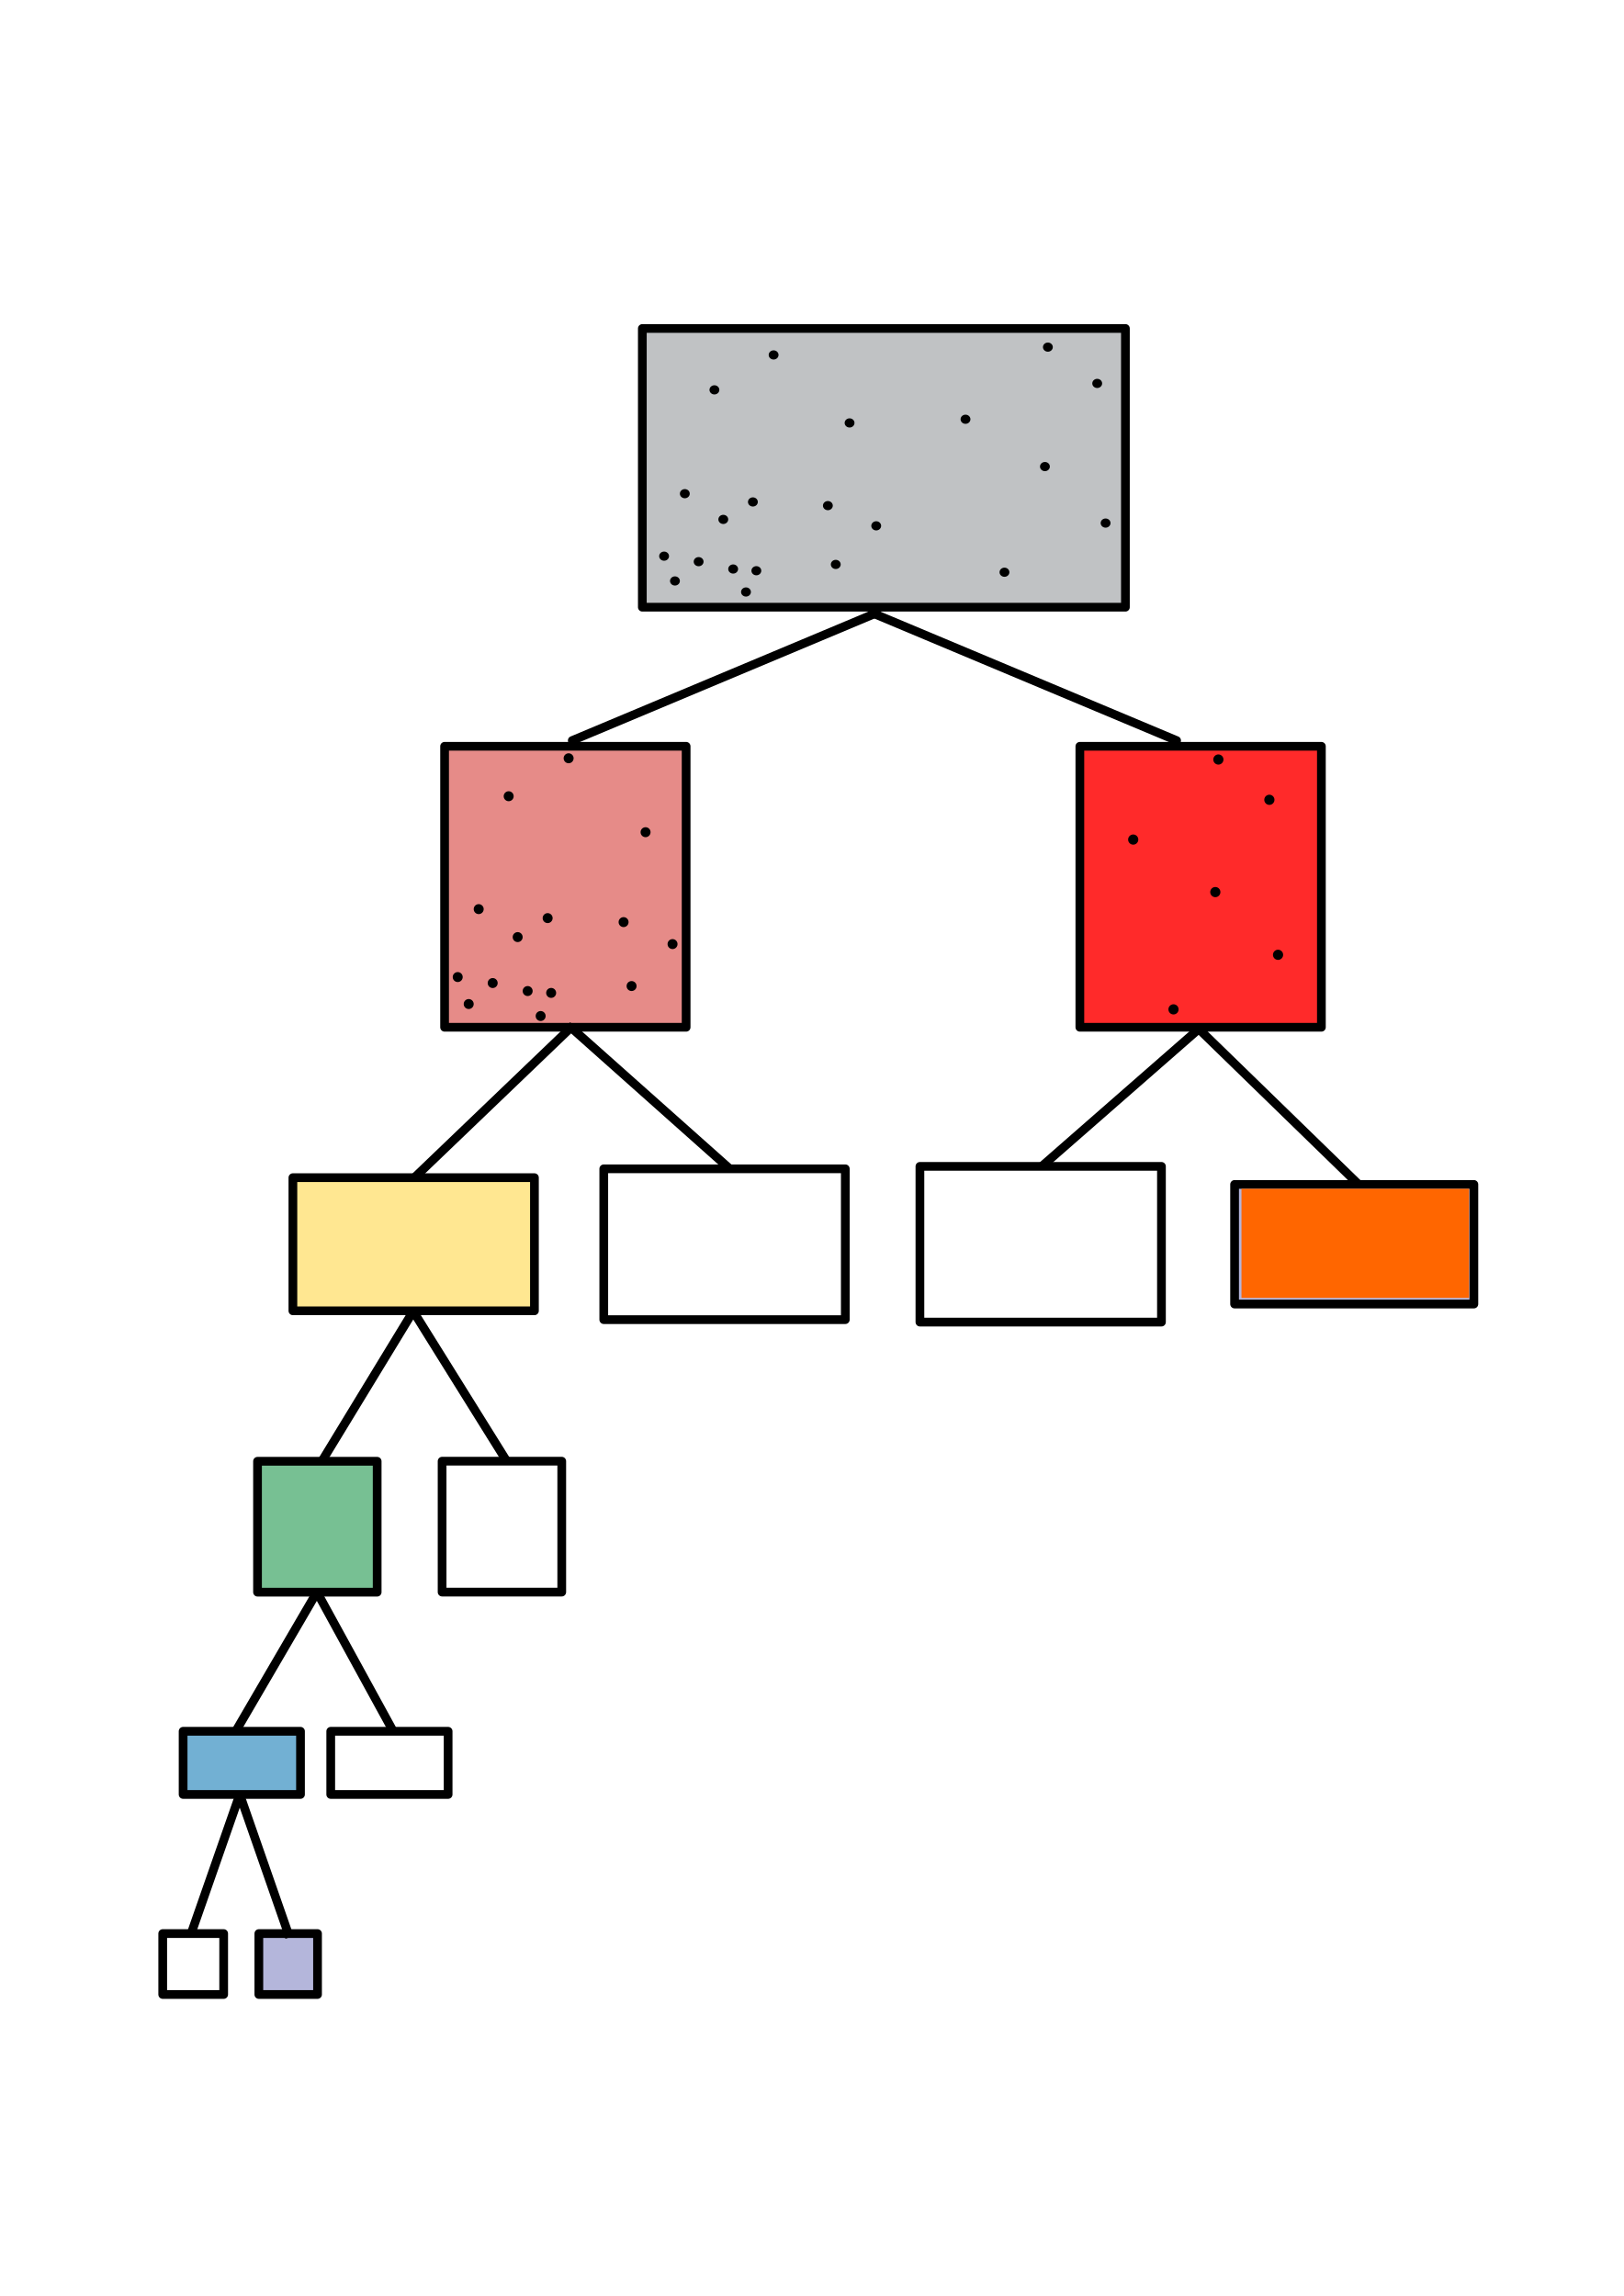
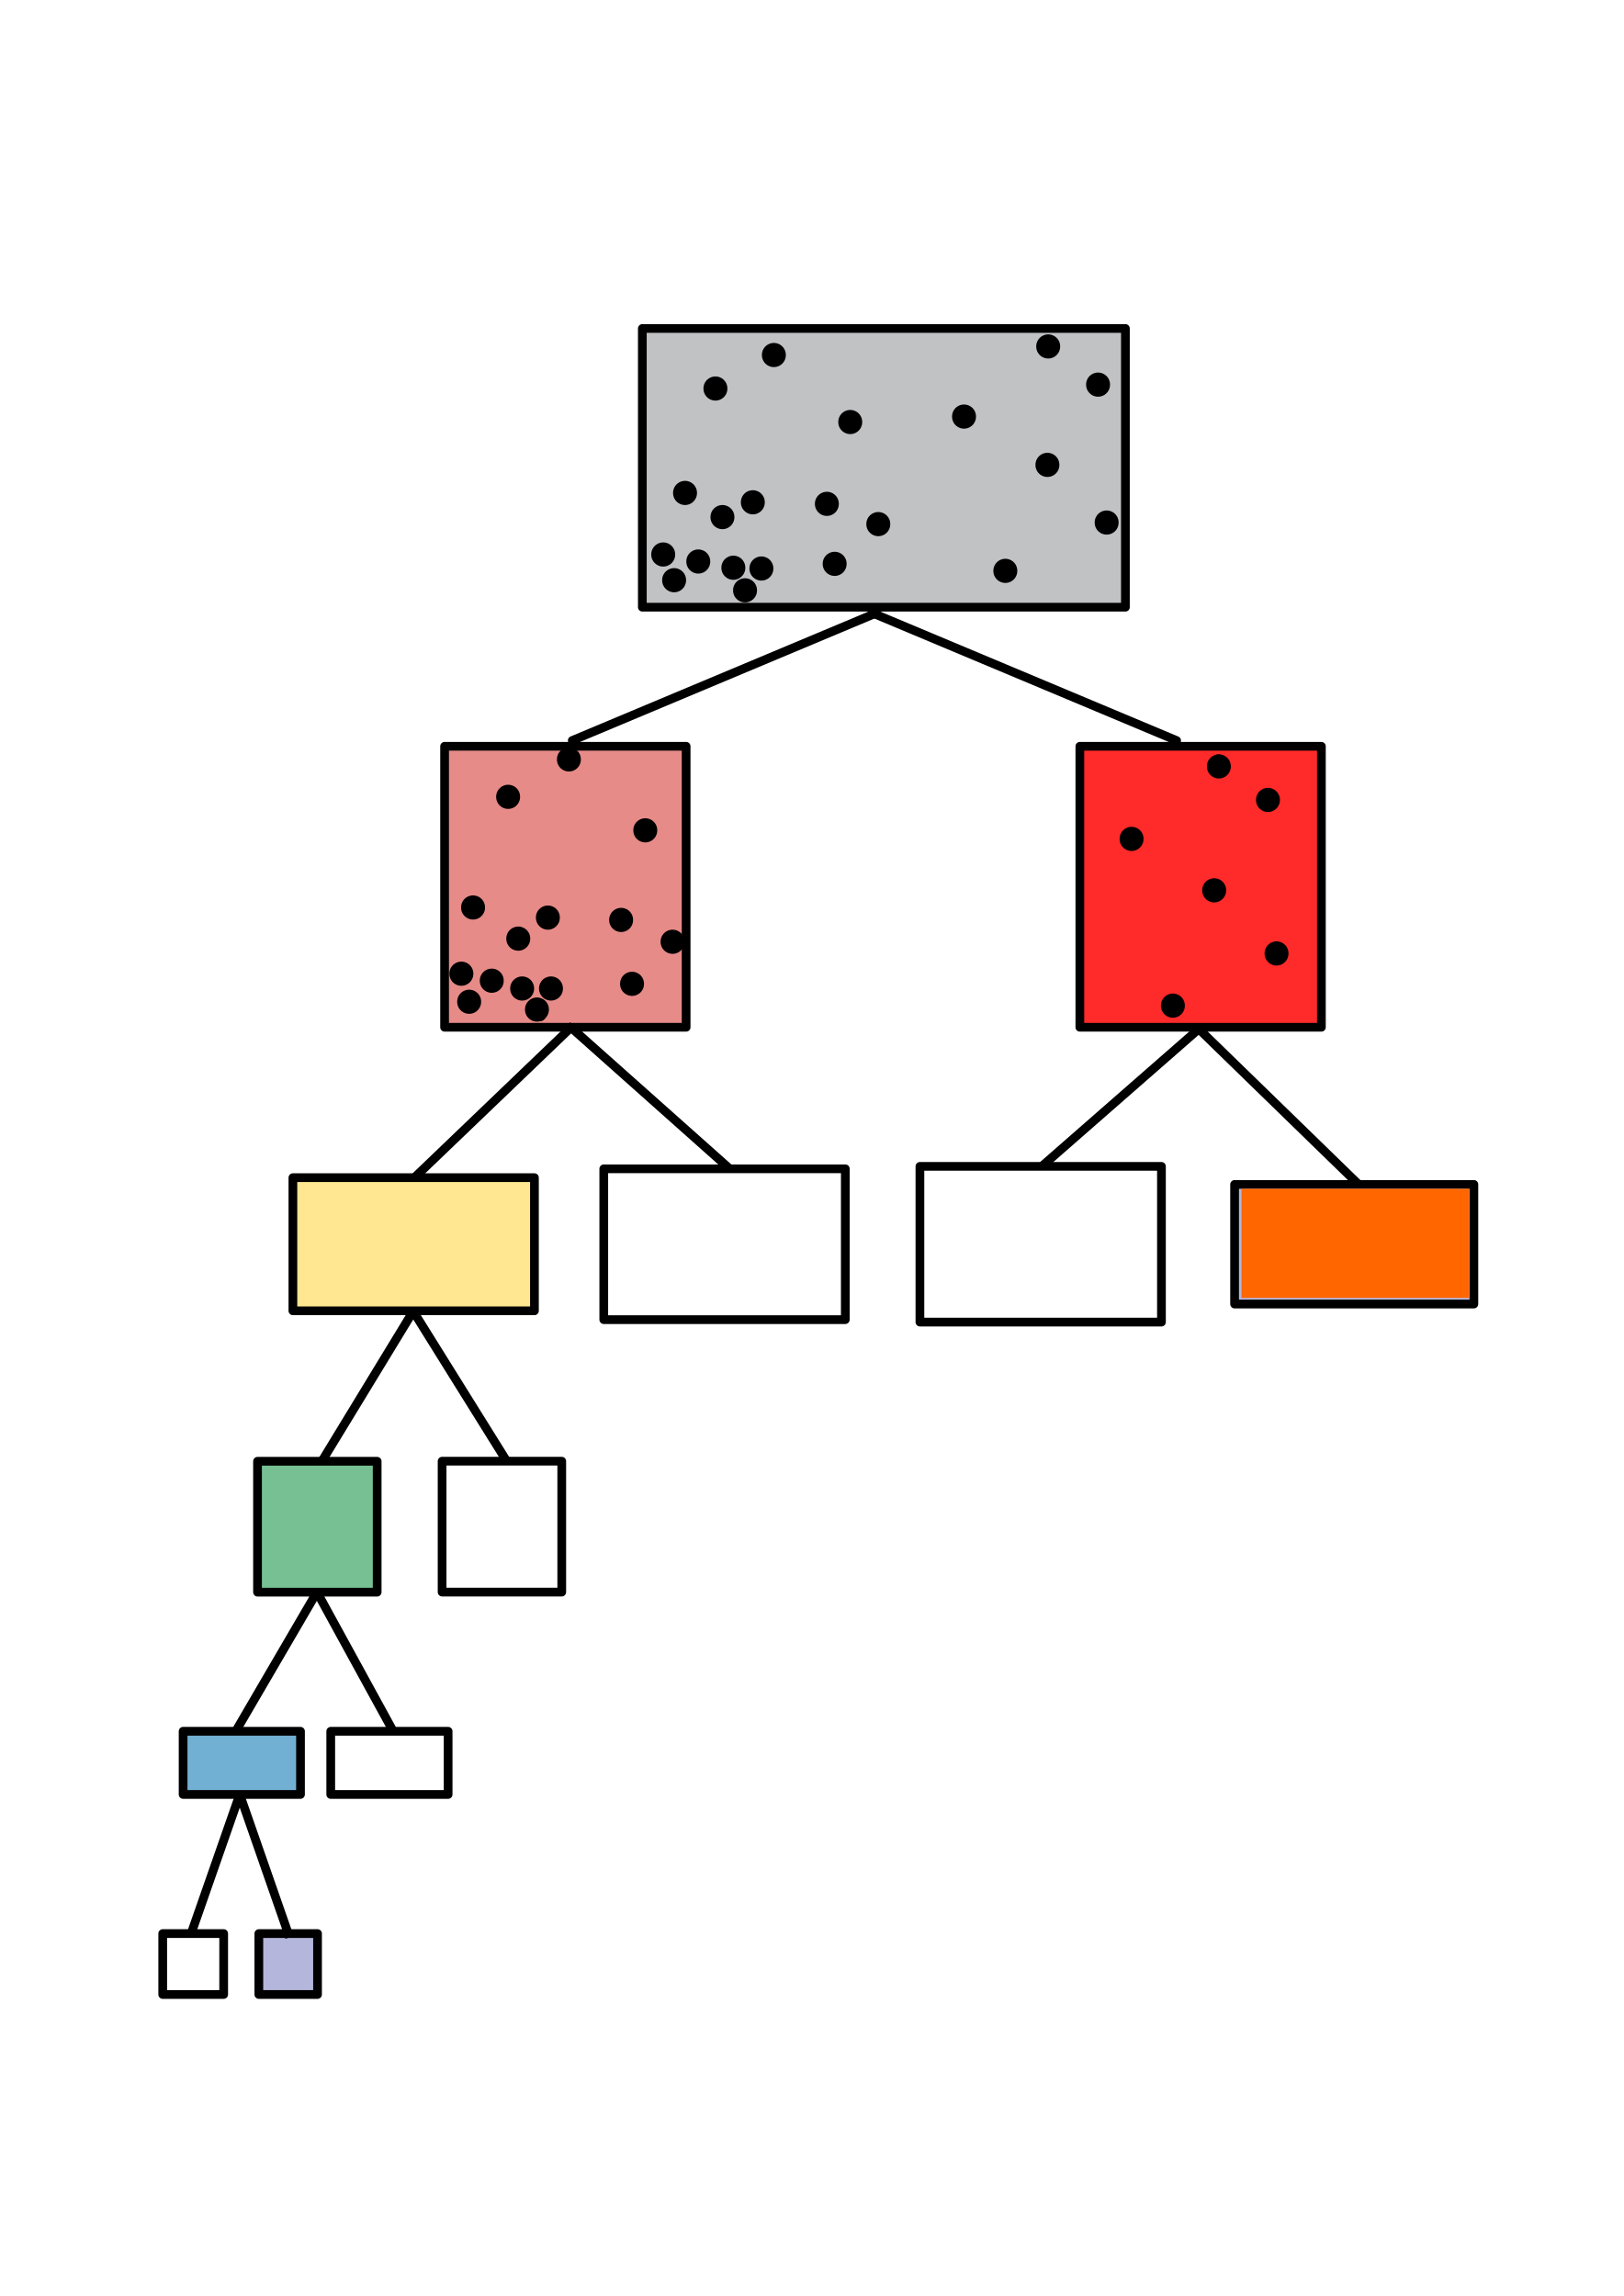
<svg xmlns="http://www.w3.org/2000/svg" width="744.094" height="1052.362" id="svg12418" version="1.1">
  <defs id="defs12420" />
  <g id="layer1">
    <g transform="translate(69.6935,136.3042)" id="g12318">
      <rect style="fill:#c0c2c4;stroke:#000000;stroke-width:4;stroke-linejoin:round;stroke-miterlimit:10" x="224.669" y="14.25" stroke-miterlimit="10" width="221.379" height="127.751" id="rect12320" />
    </g>
    <rect style="fill:#e68b88;stroke:#000000;stroke-width:4;stroke-linejoin:round;stroke-miterlimit:10" x="203.742" y="342.059" stroke-miterlimit="10" width="110.689" height="128.785" id="rect12322" />
    <rect style="fill:#ff2a2a;stroke:#000000;stroke-width:4;stroke-linejoin:round;stroke-miterlimit:10" x="494.865" y="342.059" stroke-miterlimit="10" width="110.689" height="128.785" id="rect12324" />
    <g transform="translate(69.6935,136.3042)" id="g12326">
      <rect style="fill:none;stroke:#000000;stroke-width:4;stroke-linejoin:round;stroke-miterlimit:10" x="4.876" y="749.934" stroke-miterlimit="10" width="27.932" height="27.932" id="rect12328" />
      <rect style="fill:#b4b6db;stroke:#000000;stroke-width:4;stroke-linejoin:round;stroke-miterlimit:10" x="48.927" y="749.934" stroke-miterlimit="10" width="26.896" height="27.932" id="rect12330" />
    </g>
    <rect style="fill:none;stroke:#000000;stroke-width:4;stroke-linejoin:round;stroke-miterlimit:10" x="276.689" y="535.722" stroke-miterlimit="10" width="110.689" height="69.133" id="rect12332" />
    <rect style="fill:#ffe791;stroke:#000000;stroke-width:4;stroke-linejoin:round;stroke-miterlimit:10" x="134.225" y="539.771" stroke-miterlimit="10" width="110.689" height="61.033" id="rect12334" />
    <rect style="fill:#b4b6db;stroke:#000000;stroke-width:4;stroke-linejoin:round;stroke-miterlimit:10" x="565.776" y="542.874" stroke-miterlimit="10" width="109.655" height="54.826" id="rect12336" />
    <rect style="fill:none;stroke:#000000;stroke-width:4;stroke-linejoin:round;stroke-miterlimit:10" x="421.57" y="534.598" stroke-miterlimit="10" width="110.689" height="71.38" id="rect12338" />
    <g transform="translate(69.6935,136.3042)" id="g12340">
      <rect style="fill:#72b0d3;stroke:#000000;stroke-width:4;stroke-linejoin:round;stroke-miterlimit:10" x="14.221" y="657.215" stroke-miterlimit="10" width="53.793" height="28.965" id="rect12342" />
      <rect style="fill:none;stroke:#000000;stroke-width:4;stroke-linejoin:round;stroke-miterlimit:10" x="81.875" y="657.215" stroke-miterlimit="10" width="53.793" height="28.965" id="rect12344" />
    </g>
    <rect style="fill:none;stroke:#000000;stroke-width:4;stroke-linejoin:round;stroke-miterlimit:10" x="202.603" y="669.73" stroke-miterlimit="10" width="54.827" height="60" id="rect12346" />
    <rect style="fill:#77c093;stroke:#000000;stroke-width:4;stroke-linejoin:round;stroke-miterlimit:10" x="118.016" y="669.765" stroke-miterlimit="10" width="54.828" height="60" id="rect12348" />
    <line style="fill:none;stroke:#000000;stroke-width:4;stroke-linecap:round;stroke-linejoin:round;stroke-miterlimit:10" stroke-miterlimit="10" x1="401.745" y1="280.908" x2="262.252" y2="339.406" id="line12350" />
    <line style="fill:none;stroke:#000000;stroke-width:4;stroke-linecap:round;stroke-linejoin:round;stroke-miterlimit:10" stroke-miterlimit="10" x1="399.712" y1="280.929" x2="539.206" y2="339.428" id="line12352" />
    <line style="fill:none;stroke:#000000;stroke-width:4;stroke-linejoin:round;stroke-miterlimit:10" stroke-miterlimit="10" x1="109.694" y1="822.97" x2="87.694" y2="885.97" id="line12354" />
    <line style="fill:none;stroke:#000000;stroke-width:4;stroke-linejoin:round;stroke-miterlimit:10" stroke-miterlimit="10" x1="109.694" y1="821.97" x2="132.694" y2="887.97" id="line12356" />
    <line style="fill:none;stroke:#000000;stroke-width:4;stroke-linejoin:round;stroke-miterlimit:10" stroke-miterlimit="10" x1="145.194" y1="729.804" x2="108.444" y2="792.804" id="line12358" />
    <line style="fill:none;stroke:#000000;stroke-width:4;stroke-linejoin:round;stroke-miterlimit:10" stroke-miterlimit="10" x1="145.444" y1="730.054" x2="179.944" y2="793.054" id="line12360" />
    <line style="fill:none;stroke:#000000;stroke-width:4;stroke-linejoin:round;stroke-miterlimit:10" stroke-miterlimit="10" x1="189.361" y1="600.971" x2="147.361" y2="669.971" id="line12362" />
    <line style="fill:none;stroke:#000000;stroke-width:4;stroke-linejoin:round;stroke-miterlimit:10" stroke-miterlimit="10" x1="189.361" y1="600.971" x2="232.361" y2="669.971" id="line12364" />
    <line style="fill:none;stroke:#000000;stroke-width:4;stroke-linejoin:round;stroke-miterlimit:10" stroke-miterlimit="10" x1="262.693" y1="469.971" x2="189.694" y2="539.971" id="line12366" />
    <line style="fill:none;stroke:#000000;stroke-width:4;stroke-linejoin:round;stroke-miterlimit:10" stroke-miterlimit="10" x1="261.693" y1="470.971" x2="334.693" y2="535.971" id="line12368" />
    <line style="fill:none;stroke:#000000;stroke-width:4;stroke-linejoin:round;stroke-miterlimit:10" stroke-miterlimit="10" x1="549.36" y1="471.637" x2="477.36" y2="534.638" id="line12370" />
    <line style="fill:none;stroke:#000000;stroke-width:4;stroke-linejoin:round;stroke-miterlimit:10" stroke-miterlimit="10" x1="548.36" y1="470.637" x2="622.361" y2="542.638" id="line12372" />
    <path style="fill:#ff6600;stroke:none;stroke-width:4.429;stroke-miterlimit:4;stroke-opacity:1;stroke-dasharray:17.714, 8.857, 4.429, 8.857;stroke-dashoffset:0" d="m 568.935,569.874 0,-25 52.143,0 52.143,0 0,25 0,25 -52.143,0 -52.143,0 0,-25 z" id="path12487" />
    <g id="g13085" transform="matrix(0.4475821,0,0,0.4168922,228.384,86.18909)">
      <circle id="circle4960" r="5.043" cy="312.742" cx="144" d="m 149.043,312.742 c 0,2.785 -2.258,5.043 -5.043,5.043 -2.785,0 -5.043,-2.258 -5.043,-5.043 0,-2.785 2.258,-5.043 5.043,-5.043 2.785,0 5.043,2.258 5.043,5.043 z" transform="translate(120.1533,107.9937)" />
      <circle id="circle4960-1" r="5.043" cy="312.742" cx="144" d="m 149.043,312.742 c 0,2.785 -2.258,5.043 -5.043,5.043 -2.785,0 -5.043,-2.258 -5.043,-5.043 0,-2.785 2.258,-5.043 5.043,-5.043 2.785,0 5.043,2.258 5.043,5.043 z" transform="translate(201.4592,101.0613)" />
      <circle id="circle4960-7" r="5.043" cy="312.742" cx="144" d="m 149.043,312.742 c 0,2.785 -2.258,5.043 -5.043,5.043 -2.785,0 -5.043,-2.258 -5.043,-5.043 0,-2.785 2.258,-5.043 5.043,-5.043 2.785,0 5.043,2.258 5.043,5.043 z" transform="translate(193.378,36.41152)" />
      <circle id="circle4960-79" r="5.043" cy="312.742" cx="144" d="m 149.043,312.742 c 0,2.785 -2.258,5.043 -5.043,5.043 -2.785,0 -5.043,-2.258 -5.043,-5.043 0,-2.785 2.258,-5.043 5.043,-5.043 2.785,0 5.043,2.258 5.043,5.043 z" transform="translate(242.8755,58.63487)" />
      <circle id="circle4960-3" r="5.043" cy="312.742" cx="144" d="m 149.043,312.742 c 0,2.785 -2.258,5.043 -5.043,5.043 -2.785,0 -5.043,-2.258 -5.043,-5.043 0,-2.785 2.258,-5.043 5.043,-5.043 2.785,0 5.043,2.258 5.043,5.043 z" transform="translate(96.40333,106.112)" />
      <circle id="circle4960-19" r="5.043" cy="312.742" cx="144" d="m 149.043,312.742 c 0,2.785 -2.258,5.043 -5.043,5.043 -2.785,0 -5.043,-2.258 -5.043,-5.043 0,-2.785 2.258,-5.043 5.043,-5.043 2.785,0 5.043,2.258 5.043,5.043 z" transform="translate(109.5353,131.3659)" />
      <circle id="circle4960-8" r="5.043" cy="312.742" cx="144" d="m 149.043,312.742 c 0,2.785 -2.258,5.043 -5.043,5.043 -2.785,0 -5.043,-2.258 -5.043,-5.043 0,-2.785 2.258,-5.043 5.043,-5.043 2.785,0 5.043,2.258 5.043,5.043 z" transform="translate(25.69266,91.96991)" />
      <circle id="circle4960-6" r="5.043" cy="312.742" cx="144" d="m 149.043,312.742 c 0,2.785 -2.258,5.043 -5.043,5.043 -2.785,0 -5.043,-2.258 -5.043,-5.043 0,-2.785 2.258,-5.043 5.043,-5.043 2.785,0 5.043,2.258 5.043,5.043 z" transform="translate(61.048,98.03083)" />
      <circle id="circle4960-5" r="5.043" cy="312.742" cx="144" d="m 149.043,312.742 c 0,2.785 -2.258,5.043 -5.043,5.043 -2.785,0 -5.043,-2.258 -5.043,-5.043 0,-2.785 2.258,-5.043 5.043,-5.043 2.785,0 5.043,2.258 5.043,5.043 z" transform="translate(36.80434,119.244)" />
      <circle id="circle4960-0" r="5.043" cy="312.742" cx="144" d="m 149.043,312.742 c 0,2.785 -2.258,5.043 -5.043,5.043 -2.785,0 -5.043,-2.258 -5.043,-5.043 0,-2.785 2.258,-5.043 5.043,-5.043 2.785,0 5.043,2.258 5.043,5.043 z" transform="translate(46.90586,23.27953)" />
      <circle id="circle4960-2" r="5.043" cy="312.742" cx="144" d="m 149.043,312.742 c 0,2.785 -2.258,5.043 -5.043,5.043 -2.785,0 -5.043,-2.258 -5.043,-5.043 0,-2.785 2.258,-5.043 5.043,-5.043 2.785,0 5.043,2.258 5.043,5.043 z" transform="translate(86.30181,51.5638)" />
      <circle id="circle4960-86" r="5.043" cy="312.742" cx="144" d="m 149.043,312.742 c 0,2.785 -2.258,5.043 -5.043,5.043 -2.785,0 -5.043,-2.258 -5.043,-5.043 0,-2.785 2.258,-5.043 5.043,-5.043 2.785,0 5.043,2.258 5.043,5.043 z" transform="translate(116.6064,32.37091)" />
      <circle id="circle4960-02" r="5.043" cy="312.742" cx="144" d="m 149.043,312.742 c 0,2.785 -2.258,5.043 -5.043,5.043 -2.785,0 -5.043,-2.258 -5.043,-5.043 0,-2.785 2.258,-5.043 5.043,-5.043 2.785,0 5.043,2.258 5.043,5.043 z" transform="translate(137.8196,-129.2535)" />
      <circle id="circle4960-4" r="5.043" cy="312.742" cx="144" d="m 149.043,312.742 c 0,2.785 -2.258,5.043 -5.043,5.043 -2.785,0 -5.043,-2.258 -5.043,-5.043 0,-2.785 2.258,-5.043 5.043,-5.043 2.785,0 5.043,2.258 5.043,5.043 z" transform="translate(77.21044,-90.8677)" />
      <circle id="circle4960-865" r="5.043" cy="312.742" cx="144" d="m 149.043,312.742 c 0,2.785 -2.258,5.043 -5.043,5.043 -2.785,0 -5.043,-2.258 -5.043,-5.043 0,-2.785 2.258,-5.043 5.043,-5.043 2.785,0 5.043,2.258 5.043,5.043 z" transform="translate(215.6013,-54.50221)" />
      <circle id="circle4960-02-0" r="5.043" cy="312.742" cx="144" d="m 149.043,312.742 c 0,2.785 -2.258,5.043 -5.043,5.043 -2.785,0 -5.043,-2.258 -5.043,-5.043 0,-2.785 2.258,-5.043 5.043,-5.043 2.785,0 5.043,2.258 5.043,5.043 z" transform="translate(418.642,-137.8398)" />
      <circle id="circle4960-02-07" r="5.043" cy="312.742" cx="144" d="m 149.043,312.742 c 0,2.785 -2.258,5.043 -5.043,5.043 -2.785,0 -5.043,-2.258 -5.043,-5.043 0,-2.785 2.258,-5.043 5.043,-5.043 2.785,0 5.043,2.258 5.043,5.043 z" transform="translate(334.2943,-58.54282)" />
      <circle id="circle4960-02-2" r="5.043" cy="312.742" cx="144" d="m 149.043,312.742 c 0,2.785 -2.258,5.043 -5.043,5.043 -2.785,0 -5.043,-2.258 -5.043,-5.043 0,-2.785 2.258,-5.043 5.043,-5.043 2.785,0 5.043,2.258 5.043,5.043 z" transform="translate(469.1496,-97.93877)" />
      <circle id="circle4960-02-5" r="5.043" cy="312.742" cx="144" d="m 149.043,312.742 c 0,2.785 -2.258,5.043 -5.043,5.043 -2.785,0 -5.043,-2.258 -5.043,-5.043 0,-2.785 2.258,-5.043 5.043,-5.043 2.785,0 5.043,2.258 5.043,5.043 z" transform="translate(415.6115,-6.519958)" />
      <circle id="circle4960-02-52" r="5.043" cy="312.742" cx="144" d="m 149.043,312.742 c 0,2.785 -2.258,5.043 -5.043,5.043 -2.785,0 -5.043,-2.258 -5.043,-5.043 0,-2.785 2.258,-5.043 5.043,-5.043 2.785,0 5.043,2.258 5.043,5.043 z" transform="translate(374.1953,109.6476)" />
      <circle id="circle4960-02-1" r="5.043" cy="312.742" cx="144" d="m 149.043,312.742 c 0,2.785 -2.258,5.043 -5.043,5.043 -2.785,0 -5.043,-2.258 -5.043,-5.043 0,-2.785 2.258,-5.043 5.043,-5.043 2.785,0 5.043,2.258 5.043,5.043 z" transform="translate(477.7359,55.60441)" />
    </g>
    <g id="g13168" transform="matrix(0.453296,0,0,0.453296,251.1977,111.372)">
      <circle id="circle4960-48" r="5.043" cy="312.742" cx="144" d="m 149.043,312.742 c 0,2.785 -2.258,5.043 -5.043,5.043 -2.785,0 -5.043,-2.258 -5.043,-5.043 0,-2.785 2.258,-5.043 5.043,-5.043 2.785,0 5.043,2.258 5.043,5.043 z" transform="translate(-140.9582,445.5271)" />
      <circle id="circle4960-1-6" r="5.043" cy="312.742" cx="144" d="m 149.043,312.742 c 0,2.785 -2.258,5.043 -5.043,5.043 -2.785,0 -5.043,-2.258 -5.043,-5.043 0,-2.785 2.258,-5.043 5.043,-5.043 2.785,0 5.043,2.258 5.043,5.043 z" transform="translate(-59.65227,438.5947)" />
      <circle id="circle4960-7-4" r="5.043" cy="312.742" cx="144" d="m 149.043,312.742 c 0,2.785 -2.258,5.043 -5.043,5.043 -2.785,0 -5.043,-2.258 -5.043,-5.043 0,-2.785 2.258,-5.043 5.043,-5.043 2.785,0 5.043,2.258 5.043,5.043 z" transform="translate(-67.73349,373.945)" />
      <circle id="circle4960-79-6" r="5.043" cy="312.742" cx="144" d="m 149.043,312.742 c 0,2.785 -2.258,5.043 -5.043,5.043 -2.785,0 -5.043,-2.258 -5.043,-5.043 0,-2.785 2.258,-5.043 5.043,-5.043 2.785,0 5.043,2.258 5.043,5.043 z" transform="translate(-18.23601,396.1683)" />
      <circle id="circle4960-3-8" r="5.043" cy="312.742" cx="144" d="m 149.043,312.742 c 0,2.785 -2.258,5.043 -5.043,5.043 -2.785,0 -5.043,-2.258 -5.043,-5.043 0,-2.785 2.258,-5.043 5.043,-5.043 2.785,0 5.043,2.258 5.043,5.043 z" transform="translate(-164.7081,443.6455)" />
      <circle id="circle4960-19-9" r="5.043" cy="312.742" cx="144" d="m 149.043,312.742 c 0,2.785 -2.258,5.043 -5.043,5.043 -2.785,0 -5.043,-2.258 -5.043,-5.043 0,-2.785 2.258,-5.043 5.043,-5.043 2.785,0 5.043,2.258 5.043,5.043 z" transform="translate(-151.5762,468.8993)" />
      <circle id="circle4960-8-8" r="5.043" cy="312.742" cx="144" d="m 149.043,312.742 c 0,2.785 -2.258,5.043 -5.043,5.043 -2.785,0 -5.043,-2.258 -5.043,-5.043 0,-2.785 2.258,-5.043 5.043,-5.043 2.785,0 5.043,2.258 5.043,5.043 z" transform="translate(-235.4188,429.5034)" />
      <circle id="circle4960-6-3" r="5.043" cy="312.742" cx="144" d="m 149.043,312.742 c 0,2.785 -2.258,5.043 -5.043,5.043 -2.785,0 -5.043,-2.258 -5.043,-5.043 0,-2.785 2.258,-5.043 5.043,-5.043 2.785,0 5.043,2.258 5.043,5.043 z" transform="translate(-200.0635,435.5643)" />
      <circle id="circle4960-5-5" r="5.043" cy="312.742" cx="144" d="m 149.043,312.742 c 0,2.785 -2.258,5.043 -5.043,5.043 -2.785,0 -5.043,-2.258 -5.043,-5.043 0,-2.785 2.258,-5.043 5.043,-5.043 2.785,0 5.043,2.258 5.043,5.043 z" transform="translate(-224.3071,456.7775)" />
      <circle id="circle4960-0-5" r="5.043" cy="312.742" cx="144" d="m 149.043,312.742 c 0,2.785 -2.258,5.043 -5.043,5.043 -2.785,0 -5.043,-2.258 -5.043,-5.043 0,-2.785 2.258,-5.043 5.043,-5.043 2.785,0 5.043,2.258 5.043,5.043 z" transform="translate(-214.2056,360.813)" />
      <circle id="circle4960-2-1" r="5.043" cy="312.742" cx="144" d="m 149.043,312.742 c 0,2.785 -2.258,5.043 -5.043,5.043 -2.785,0 -5.043,-2.258 -5.043,-5.043 0,-2.785 2.258,-5.043 5.043,-5.043 2.785,0 5.043,2.258 5.043,5.043 z" transform="translate(-174.8097,389.0972)" />
      <circle id="circle4960-86-5" r="5.043" cy="312.742" cx="144" d="m 149.043,312.742 c 0,2.785 -2.258,5.043 -5.043,5.043 -2.785,0 -5.043,-2.258 -5.043,-5.043 0,-2.785 2.258,-5.043 5.043,-5.043 2.785,0 5.043,2.258 5.043,5.043 z" transform="translate(-144.5051,369.9044)" />
      <circle id="circle4960-02-58" r="5.043" cy="312.742" cx="144" d="m 149.043,312.742 c 0,2.785 -2.258,5.043 -5.043,5.043 -2.785,0 -5.043,-2.258 -5.043,-5.043 0,-2.785 2.258,-5.043 5.043,-5.043 2.785,0 5.043,2.258 5.043,5.043 z" transform="translate(-123.2919,208.2799)" />
      <circle id="circle4960-4-4" r="5.043" cy="312.742" cx="144" d="m 149.043,312.742 c 0,2.785 -2.258,5.043 -5.043,5.043 -2.785,0 -5.043,-2.258 -5.043,-5.043 0,-2.785 2.258,-5.043 5.043,-5.043 2.785,0 5.043,2.258 5.043,5.043 z" transform="translate(-183.901,246.6657)" />
      <circle id="circle4960-865-0" r="5.043" cy="312.742" cx="144" d="m 149.043,312.742 c 0,2.785 -2.258,5.043 -5.043,5.043 -2.785,0 -5.043,-2.258 -5.043,-5.043 0,-2.785 2.258,-5.043 5.043,-5.043 2.785,0 5.043,2.258 5.043,5.043 z" transform="translate(-45.51013,283.0312)" />
    </g>
    <g id="g13218" transform="matrix(0.4627127,0,0,0.4627127,378.1592,155.8829)">
      <circle id="circle4960-02-0-5" r="5.043" cy="312.742" cx="144" d="m 149.043,312.742 c 0,2.785 -2.258,5.043 -5.043,5.043 -2.785,0 -5.043,-2.258 -5.043,-5.043 0,-2.785 2.258,-5.043 5.043,-5.043 2.785,0 5.043,2.258 5.043,5.043 z" transform="translate(245.4138,102.719)" />
      <circle id="circle4960-02-07-4" r="5.043" cy="312.742" cx="144" d="m 149.043,312.742 c 0,2.785 -2.258,5.043 -5.043,5.043 -2.785,0 -5.043,-2.258 -5.043,-5.043 0,-2.785 2.258,-5.043 5.043,-5.043 2.785,0 5.043,2.258 5.043,5.043 z" transform="translate(161.0661,182.016)" />
      <circle id="circle4960-02-2-7" r="5.043" cy="312.742" cx="144" d="m 149.043,312.742 c 0,2.785 -2.258,5.043 -5.043,5.043 -2.785,0 -5.043,-2.258 -5.043,-5.043 0,-2.785 2.258,-5.043 5.043,-5.043 2.785,0 5.043,2.258 5.043,5.043 z" transform="translate(295.9214,142.62)" />
      <circle id="circle4960-02-5-2" r="5.043" cy="312.742" cx="144" d="m 149.043,312.742 c 0,2.785 -2.258,5.043 -5.043,5.043 -2.785,0 -5.043,-2.258 -5.043,-5.043 0,-2.785 2.258,-5.043 5.043,-5.043 2.785,0 5.043,2.258 5.043,5.043 z" transform="translate(242.3834,234.0388)" />
      <circle id="circle4960-02-52-1" r="5.043" cy="312.742" cx="144" d="m 149.043,312.742 c 0,2.785 -2.258,5.043 -5.043,5.043 -2.785,0 -5.043,-2.258 -5.043,-5.043 0,-2.785 2.258,-5.043 5.043,-5.043 2.785,0 5.043,2.258 5.043,5.043 z" transform="translate(200.9671,350.2064)" />
      <circle id="circle4960-02-1-4" r="5.043" cy="312.742" cx="144" d="m 149.043,312.742 c 0,2.785 -2.258,5.043 -5.043,5.043 -2.785,0 -5.043,-2.258 -5.043,-5.043 0,-2.785 2.258,-5.043 5.043,-5.043 2.785,0 5.043,2.258 5.043,5.043 z" transform="translate(304.5077,296.1632)" />
    </g>
+     <path style="fill:#000000;fill-opacity:1;stroke:#000000;stroke-width:4.543;stroke-linecap:round;stroke-linejoin:miter;stroke-miterlimit:4;stroke-opacity:1;stroke-dasharray:none;stroke-dashoffset:0" id="path3056" d="m 361.071,162.719 a 6.429,6.429 0 1 1 -12.857,0 6.429,6.429 0 1 1 12.857,0 z" transform="matrix(0.6305347,0,0,0.6305347,131.0282,60.11914)" />
+     <path style="fill:#000000;fill-opacity:1;stroke:#000000;stroke-width:4.543;stroke-linecap:round;stroke-linejoin:miter;stroke-miterlimit:4;stroke-opacity:1;stroke-dasharray:none;stroke-dashoffset:0" id="path3056-8" d="m 361.071,162.719 a 6.429,6.429 0 1 1 -12.857,0 6.429,6.429 0 1 1 12.857,0 z" transform="matrix(0.6305347,0,0,0.6305347,166.0282,90.83343)" />
+     <path style="fill:#000000;fill-opacity:1;stroke:#000000;stroke-width:4.543;stroke-linecap:round;stroke-linejoin:miter;stroke-miterlimit:4;stroke-opacity:1;stroke-dasharray:none;stroke-dashoffset:0" id="path3056-2" d="m 361.071,162.719 a 6.429,6.429 0 1 1 -12.857,0 6.429,6.429 0 1 1 12.857,0 z" transform="matrix(0.6305347,0,0,0.6305347,104.2425,75.47629)" />
+     <path style="fill:#000000;fill-opacity:1;stroke:#000000;stroke-width:4.543;stroke-linecap:round;stroke-linejoin:miter;stroke-miterlimit:4;stroke-opacity:1;stroke-dasharray:none;stroke-dashoffset:0" id="path3056-4" d="m 361.071,162.719 a 6.429,6.429 0 1 1 -12.857,0 6.429,6.429 0 1 1 12.857,0 z" transform="matrix(0.6305347,0,0,0.6305347,107.4568,134.4049)" />
+     <path style="fill:#000000;fill-opacity:1;stroke:#000000;stroke-width:4.543;stroke-linecap:round;stroke-linejoin:miter;stroke-miterlimit:4;stroke-opacity:1;stroke-dasharray:none;stroke-dashoffset:0" id="path3056-5" d="m 361.071,162.719 a 6.429,6.429 0 1 1 -12.857,0 6.429,6.429 0 1 1 12.857,0 z" transform="matrix(0.6305347,0,0,0.6305347,121.3854,127.6192)" />
+     <path style="fill:#000000;fill-opacity:1;stroke:#000000;stroke-width:4.543;stroke-linecap:round;stroke-linejoin:miter;stroke-miterlimit:4;stroke-opacity:1;stroke-dasharray:none;stroke-dashoffset:0" id="path3056-51" d="m 361.071,162.719 a 6.429,6.429 0 1 1 -12.857,0 6.429,6.429 0 1 1 12.857,0 z" transform="matrix(0.6305347,0,0,0.6305347,90.31395,123.3334)" />
+     <path style="fill:#000000;fill-opacity:1;stroke:#000000;stroke-width:4.543;stroke-linecap:round;stroke-linejoin:miter;stroke-miterlimit:4;stroke-opacity:1;stroke-dasharray:none;stroke-dashoffset:0" id="path3056-7" d="m 361.071,162.719 a 6.429,6.429 0 1 1 -12.857,0 6.429,6.429 0 1 1 12.857,0 z" transform="matrix(0.6305347,0,0,0.6305347,80.31395,151.5477)" />
+     <path style="fill:#000000;fill-opacity:1;stroke:#000000;stroke-width:4.543;stroke-linecap:round;stroke-linejoin:miter;stroke-miterlimit:4;stroke-opacity:1;stroke-dasharray:none;stroke-dashoffset:0" id="path3056-1" d="m 361.071,162.719 a 6.429,6.429 0 1 1 -12.857,0 6.429,6.429 0 1 1 12.857,0 z" transform="matrix(0.6305347,0,0,0.6305347,96.38538,154.762)" />
+     <path style="fill:#000000;fill-opacity:1;stroke:#000000;stroke-width:4.543;stroke-linecap:round;stroke-linejoin:miter;stroke-miterlimit:4;stroke-opacity:1;stroke-dasharray:none;stroke-dashoffset:0" id="path3056-15" d="m 361.071,162.719 a 6.429,6.429 0 1 1 -12.857,0 6.429,6.429 0 1 1 12.857,0 z" transform="matrix(0.6305347,0,0,0.6305347,85.31395,163.3334)" />
+     <path style="fill:#000000;fill-opacity:1;stroke:#000000;stroke-width:4.543;stroke-linecap:round;stroke-linejoin:miter;stroke-miterlimit:4;stroke-opacity:1;stroke-dasharray:none;stroke-dashoffset:0" id="path3056-27" d="m 361.071,162.719 a 6.429,6.429 0 1 1 -12.857,0 6.429,6.429 0 1 1 12.857,0 z" transform="matrix(0.6305347,0,0,0.6305347,112.4568,157.6191)" />
+     <path style="fill:#000000;fill-opacity:1;stroke:#000000;stroke-width:4.543;stroke-linecap:round;stroke-linejoin:miter;stroke-miterlimit:4;stroke-opacity:1;stroke-dasharray:none;stroke-dashoffset:0" id="path3056-6" d="m 361.071,162.719 a 6.429,6.429 0 1 1 -12.857,0 6.429,6.429 0 1 1 12.857,0 z" transform="matrix(0.6305347,0,0,0.6305347,125.314,157.9763)" />
+     <path style="fill:#000000;fill-opacity:1;stroke:#000000;stroke-width:4.543;stroke-linecap:round;stroke-linejoin:miter;stroke-miterlimit:4;stroke-opacity:1;stroke-dasharray:none;stroke-dashoffset:0" id="path3056-14" d="m 361.071,162.719 a 6.429,6.429 0 1 1 -12.857,0 6.429,6.429 0 1 1 12.857,0 z" transform="matrix(0.6305347,0,0,0.6305347,117.814,167.9763)" />
+     <path style="fill:#000000;fill-opacity:1;stroke:#000000;stroke-width:4.543;stroke-linecap:round;stroke-linejoin:miter;stroke-miterlimit:4;stroke-opacity:1;stroke-dasharray:none;stroke-dashoffset:0" id="path3056-23" d="m 361.071,162.719 a 6.429,6.429 0 1 1 -12.857,0 6.429,6.429 0 1 1 12.857,0 z" transform="matrix(0.6305347,0,0,0.6305347,158.8854,155.8334)" />
+     <path style="fill:#000000;fill-opacity:1;stroke:#000000;stroke-width:4.543;stroke-linecap:round;stroke-linejoin:miter;stroke-miterlimit:4;stroke-opacity:1;stroke-dasharray:none;stroke-dashoffset:0" id="path3056-22" d="m 361.071,162.719 a 6.429,6.429 0 1 1 -12.857,0 6.429,6.429 0 1 1 12.857,0 z" transform="matrix(0.6305347,0,0,0.6305347,178.8854,137.6191)" />
+     <path style="fill:#000000;fill-opacity:1;stroke:#000000;stroke-width:4.543;stroke-linecap:round;stroke-linejoin:miter;stroke-miterlimit:4;stroke-opacity:1;stroke-dasharray:none;stroke-dashoffset:0" id="path3056-16" d="m 361.071,162.719 a 6.429,6.429 0 1 1 -12.857,0 6.429,6.429 0 1 1 12.857,0 z" transform="matrix(0.6305347,0,0,0.6305347,155.314,128.3334)" />
+     <path style="fill:#000000;fill-opacity:1;stroke:#000000;stroke-width:4.543;stroke-linecap:round;stroke-linejoin:miter;stroke-miterlimit:4;stroke-opacity:1;stroke-dasharray:none;stroke-dashoffset:0" id="path3056-85" d="m 361.071,162.719 a 6.429,6.429 0 1 1 -12.857,0 6.429,6.429 0 1 1 12.857,0 z" transform="matrix(0.6305347,0,0,0.6305347,237.0997,159.0477)" />
+     <path style="fill:#000000;fill-opacity:1;stroke:#000000;stroke-width:4.543;stroke-linecap:round;stroke-linejoin:miter;stroke-miterlimit:4;stroke-opacity:1;stroke-dasharray:none;stroke-dashoffset:0" id="path3056-76" d="m 361.071,162.719 a 6.429,6.429 0 1 1 -12.857,0 6.429,6.429 0 1 1 12.857,0 z" transform="matrix(0.6305347,0,0,0.6305347,283.5282,136.9049)" />
+     <path style="fill:#000000;fill-opacity:1;stroke:#000000;stroke-width:4.543;stroke-linecap:round;stroke-linejoin:miter;stroke-miterlimit:4;stroke-opacity:1;stroke-dasharray:none;stroke-dashoffset:0" id="path3056-18" d="m 361.071,162.719 a 6.429,6.429 0 1 1 -12.857,0 6.429,6.429 0 1 1 12.857,0 z" transform="matrix(0.6305347,0,0,0.6305347,256.3854,110.4763)" />
+     <path style="fill:#000000;fill-opacity:1;stroke:#000000;stroke-width:4.543;stroke-linecap:round;stroke-linejoin:miter;stroke-miterlimit:4;stroke-opacity:1;stroke-dasharray:none;stroke-dashoffset:0" id="path3056-9" d="m 361.071,162.719 a 6.429,6.429 0 1 1 -12.857,0 6.429,6.429 0 1 1 12.857,0 z" transform="matrix(0.6305347,0,0,0.6305347,218.1711,88.33343)" />
+     <path style="fill:#000000;fill-opacity:1;stroke:#000000;stroke-width:4.543;stroke-linecap:round;stroke-linejoin:miter;stroke-miterlimit:4;stroke-opacity:1;stroke-dasharray:none;stroke-dashoffset:0" id="path3056-279" d="m 361.071,162.719 a 6.429,6.429 0 1 1 -12.857,0 6.429,6.429 0 1 1 12.857,0 z" transform="matrix(0.6305347,0,0,0.6305347,256.7425,56.19058)" />
+     <path style="fill:#000000;fill-opacity:1;stroke:#000000;stroke-width:4.543;stroke-linecap:round;stroke-linejoin:miter;stroke-miterlimit:4;stroke-opacity:1;stroke-dasharray:none;stroke-dashoffset:0" id="path3056-54" d="m 361.071,162.719 a 6.429,6.429 0 1 1 -12.857,0 6.429,6.429 0 1 1 12.857,0 z" transform="matrix(0.6305347,0,0,0.6305347,279.5997,73.69058)" />
+     <path style="fill:#000000;fill-opacity:1;stroke:#000000;stroke-width:4.543;stroke-linecap:round;stroke-linejoin:miter;stroke-miterlimit:4;stroke-opacity:1;stroke-dasharray:none;stroke-dashoffset:0" id="path3056-3" d="m 361.071,162.719 a 6.429,6.429 0 1 1 -12.857,0 6.429,6.429 0 1 1 12.857,0 z" transform="matrix(0.6305347,0,0,0.6305347,37.09967,245.4763)" />
+     <path style="fill:#000000;fill-opacity:1;stroke:#000000;stroke-width:4.543;stroke-linecap:round;stroke-linejoin:miter;stroke-miterlimit:4;stroke-opacity:1;stroke-dasharray:none;stroke-dashoffset:0" id="path3056-12" d="m 361.071,162.719 a 6.429,6.429 0 1 1 -12.857,0 6.429,6.429 0 1 1 12.857,0 z" transform="matrix(0.6305347,0,0,0.6305347,9.242523,262.6191)" />
+     <path style="fill:#000000;fill-opacity:1;stroke:#000000;stroke-width:4.543;stroke-linecap:round;stroke-linejoin:miter;stroke-miterlimit:4;stroke-opacity:1;stroke-dasharray:none;stroke-dashoffset:0" id="path3056-33" d="m 361.071,162.719 a 6.429,6.429 0 1 1 -12.857,0 6.429,6.429 0 1 1 12.857,0 z" transform="matrix(0.6305347,0,0,0.6305347,72.09967,277.9763)" />
+     <path style="fill:#000000;fill-opacity:1;stroke:#000000;stroke-width:4.543;stroke-linecap:round;stroke-linejoin:miter;stroke-miterlimit:4;stroke-opacity:1;stroke-dasharray:none;stroke-dashoffset:0" id="path3056-41" d="m 361.071,162.719 a 6.429,6.429 0 1 1 -12.857,0 6.429,6.429 0 1 1 12.857,0 z" transform="matrix(0.6305347,0,0,0.6305347,84.59967,329.0477)" />
+     <path style="fill:#000000;fill-opacity:1;stroke:#000000;stroke-width:4.543;stroke-linecap:round;stroke-linejoin:miter;stroke-miterlimit:4;stroke-opacity:1;stroke-dasharray:none;stroke-dashoffset:0" id="path3056-13" d="m 361.071,162.719 a 6.429,6.429 0 1 1 -12.857,0 6.429,6.429 0 1 1 12.857,0 z" transform="matrix(0.6305347,0,0,0.6305347,61.02824,319.0477)" />
+     <path style="fill:#000000;fill-opacity:1;stroke:#000000;stroke-width:4.543;stroke-linecap:round;stroke-linejoin:miter;stroke-miterlimit:4;stroke-opacity:1;stroke-dasharray:none;stroke-dashoffset:0" id="path3056-87" d="m 361.071,162.719 a 6.429,6.429 0 1 1 -12.857,0 6.429,6.429 0 1 1 12.857,0 z" transform="matrix(0.6305347,0,0,0.6305347,66.02824,348.3334)" />
+     <path style="fill:#000000;fill-opacity:1;stroke:#000000;stroke-width:4.543;stroke-linecap:round;stroke-linejoin:miter;stroke-miterlimit:4;stroke-opacity:1;stroke-dasharray:none;stroke-dashoffset:0" id="path3056-42" d="m 361.071,162.719 a 6.429,6.429 0 1 1 -12.857,0 6.429,6.429 0 1 1 12.857,0 z" transform="matrix(0.6305347,0,0,0.6305347,28.88538,350.4763)" />
+     <path style="fill:#000000;fill-opacity:1;stroke:#000000;stroke-width:4.543;stroke-linecap:round;stroke-linejoin:miter;stroke-miterlimit:4;stroke-opacity:1;stroke-dasharray:none;stroke-dashoffset:0" id="path3056-77" d="m 361.071,162.719 a 6.429,6.429 0 1 1 -12.857,0 6.429,6.429 0 1 1 12.857,0 z" transform="matrix(0.6305347,0,0,0.6305347,15.67109,350.4763)" />
+     <path style="fill:#000000;fill-opacity:1;stroke:#000000;stroke-width:4.543;stroke-linecap:round;stroke-linejoin:miter;stroke-miterlimit:4;stroke-opacity:1;stroke-dasharray:none;stroke-dashoffset:0" id="path3056-93" d="m 361.071,162.719 a 6.429,6.429 0 1 1 -12.857,0 6.429,6.429 0 1 1 12.857,0 z" transform="matrix(0.6305347,0,0,0.6305347,22.45681,360.1191)" />
+     <path style="fill:#000000;fill-opacity:1;stroke:#000000;stroke-width:4.543;stroke-linecap:round;stroke-linejoin:miter;stroke-miterlimit:4;stroke-opacity:1;stroke-dasharray:none;stroke-dashoffset:0" id="path3056-19" d="m 361.071,162.719 a 6.429,6.429 0 1 1 -12.857,0 6.429,6.429 0 1 1 12.857,0 z" transform="matrix(0.6305347,0,0,0.6305347,1.742523,346.9049)" />
+     <path style="fill:#000000;fill-opacity:1;stroke:#000000;stroke-width:4.543;stroke-linecap:round;stroke-linejoin:miter;stroke-miterlimit:4;stroke-opacity:1;stroke-dasharray:none;stroke-dashoffset:0" id="path3056-86" d="m 361.071,162.719 a 6.429,6.429 0 1 1 -12.857,0 6.429,6.429 0 1 1 12.857,0 z" transform="matrix(0.6305347,0,0,0.6305347,-8.61462,356.5477)" />
+     <path style="fill:#000000;fill-opacity:1;stroke:#000000;stroke-width:4.543;stroke-linecap:round;stroke-linejoin:miter;stroke-miterlimit:4;stroke-opacity:1;stroke-dasharray:none;stroke-dashoffset:0" id="path3056-50" d="m 361.071,162.719 a 6.429,6.429 0 1 1 -12.857,0 6.429,6.429 0 1 1 12.857,0 z" transform="matrix(0.6305347,0,0,0.6305347,-12.18605,343.6906)" />
+     <path style="fill:#000000;fill-opacity:1;stroke:#000000;stroke-width:4.543;stroke-linecap:round;stroke-linejoin:miter;stroke-miterlimit:4;stroke-opacity:1;stroke-dasharray:none;stroke-dashoffset:0" id="path3056-28" d="m 361.071,162.719 a 6.429,6.429 0 1 1 -12.857,0 6.429,6.429 0 1 1 12.857,0 z" transform="matrix(0.6305347,0,0,0.6305347,13.88538,327.6191)" />
+     <path style="fill:#000000;fill-opacity:1;stroke:#000000;stroke-width:4.543;stroke-linecap:round;stroke-linejoin:miter;stroke-miterlimit:4;stroke-opacity:1;stroke-dasharray:none;stroke-dashoffset:0" id="path3056-60" d="m 361.071,162.719 a 6.429,6.429 0 1 1 -12.857,0 6.429,6.429 0 1 1 12.857,0 z" transform="matrix(0.6305347,0,0,0.6305347,27.45681,317.9763)" />
+     <path style="fill:#000000;fill-opacity:1;stroke:#000000;stroke-width:4.543;stroke-linecap:round;stroke-linejoin:miter;stroke-miterlimit:4;stroke-opacity:1;stroke-dasharray:none;stroke-dashoffset:0" id="path3056-24" d="m 361.071,162.719 a 6.429,6.429 0 1 1 -12.857,0 6.429,6.429 0 1 1 12.857,0 z" transform="matrix(0.6305347,0,0,0.6305347,-6.828906,313.3334)" />
+     <path style="fill:#000000;fill-opacity:1;stroke:#000000;stroke-width:4.543;stroke-linecap:round;stroke-linejoin:miter;stroke-miterlimit:4;stroke-opacity:1;stroke-dasharray:none;stroke-dashoffset:0" id="path3056-865" d="m 361.071,162.719 a 6.429,6.429 0 1 1 -12.857,0 6.429,6.429 0 1 1 12.857,0 z" transform="matrix(0.6305347,0,0,0.6305347,334.9568,248.6906)" />
+     <path style="fill:#000000;fill-opacity:1;stroke:#000000;stroke-width:4.543;stroke-linecap:round;stroke-linejoin:miter;stroke-miterlimit:4;stroke-opacity:1;stroke-dasharray:none;stroke-dashoffset:0" id="path3056-0" d="m 361.071,162.719 a 6.429,6.429 0 1 1 -12.857,0 6.429,6.429 0 1 1 12.857,0 z" transform="matrix(0.6305347,0,0,0.6305347,357.4568,264.0477)" />
+     <path style="fill:#000000;fill-opacity:1;stroke:#000000;stroke-width:4.543;stroke-linecap:round;stroke-linejoin:miter;stroke-miterlimit:4;stroke-opacity:1;stroke-dasharray:none;stroke-dashoffset:0" id="path3056-90" d="m 361.071,162.719 a 6.429,6.429 0 1 1 -12.857,0 6.429,6.429 0 1 1 12.857,0 z" transform="matrix(0.6305347,0,0,0.6305347,294.9568,281.9049)" />
+     <path style="fill:#000000;fill-opacity:1;stroke:#000000;stroke-width:4.543;stroke-linecap:round;stroke-linejoin:miter;stroke-miterlimit:4;stroke-opacity:1;stroke-dasharray:none;stroke-dashoffset:0" id="path3056-06" d="m 361.071,162.719 a 6.429,6.429 0 1 1 -12.857,0 6.429,6.429 0 1 1 12.857,0 z" transform="matrix(0.6305347,0,0,0.6305347,332.8139,305.4763)" />
+     <path style="fill:#000000;fill-opacity:1;stroke:#000000;stroke-width:4.543;stroke-linecap:round;stroke-linejoin:miter;stroke-miterlimit:4;stroke-opacity:1;stroke-dasharray:none;stroke-dashoffset:0" id="path3056-138" d="m 361.071,162.719 a 6.429,6.429 0 1 1 -12.857,0 6.429,6.429 0 1 1 12.857,0 z" transform="matrix(0.6305347,0,0,0.6305347,361.3854,334.4049)" />
+     <path style="fill:#000000;fill-opacity:1;stroke:#000000;stroke-width:4.543;stroke-linecap:round;stroke-linejoin:miter;stroke-miterlimit:4;stroke-opacity:1;stroke-dasharray:none;stroke-dashoffset:0" id="path3056-934" d="m 361.071,162.719 a 6.429,6.429 0 1 1 -12.857,0 6.429,6.429 0 1 1 12.857,0 z" transform="matrix(0.6305347,0,0,0.6305347,313.8854,358.3334)" />
  </g>
</svg>
